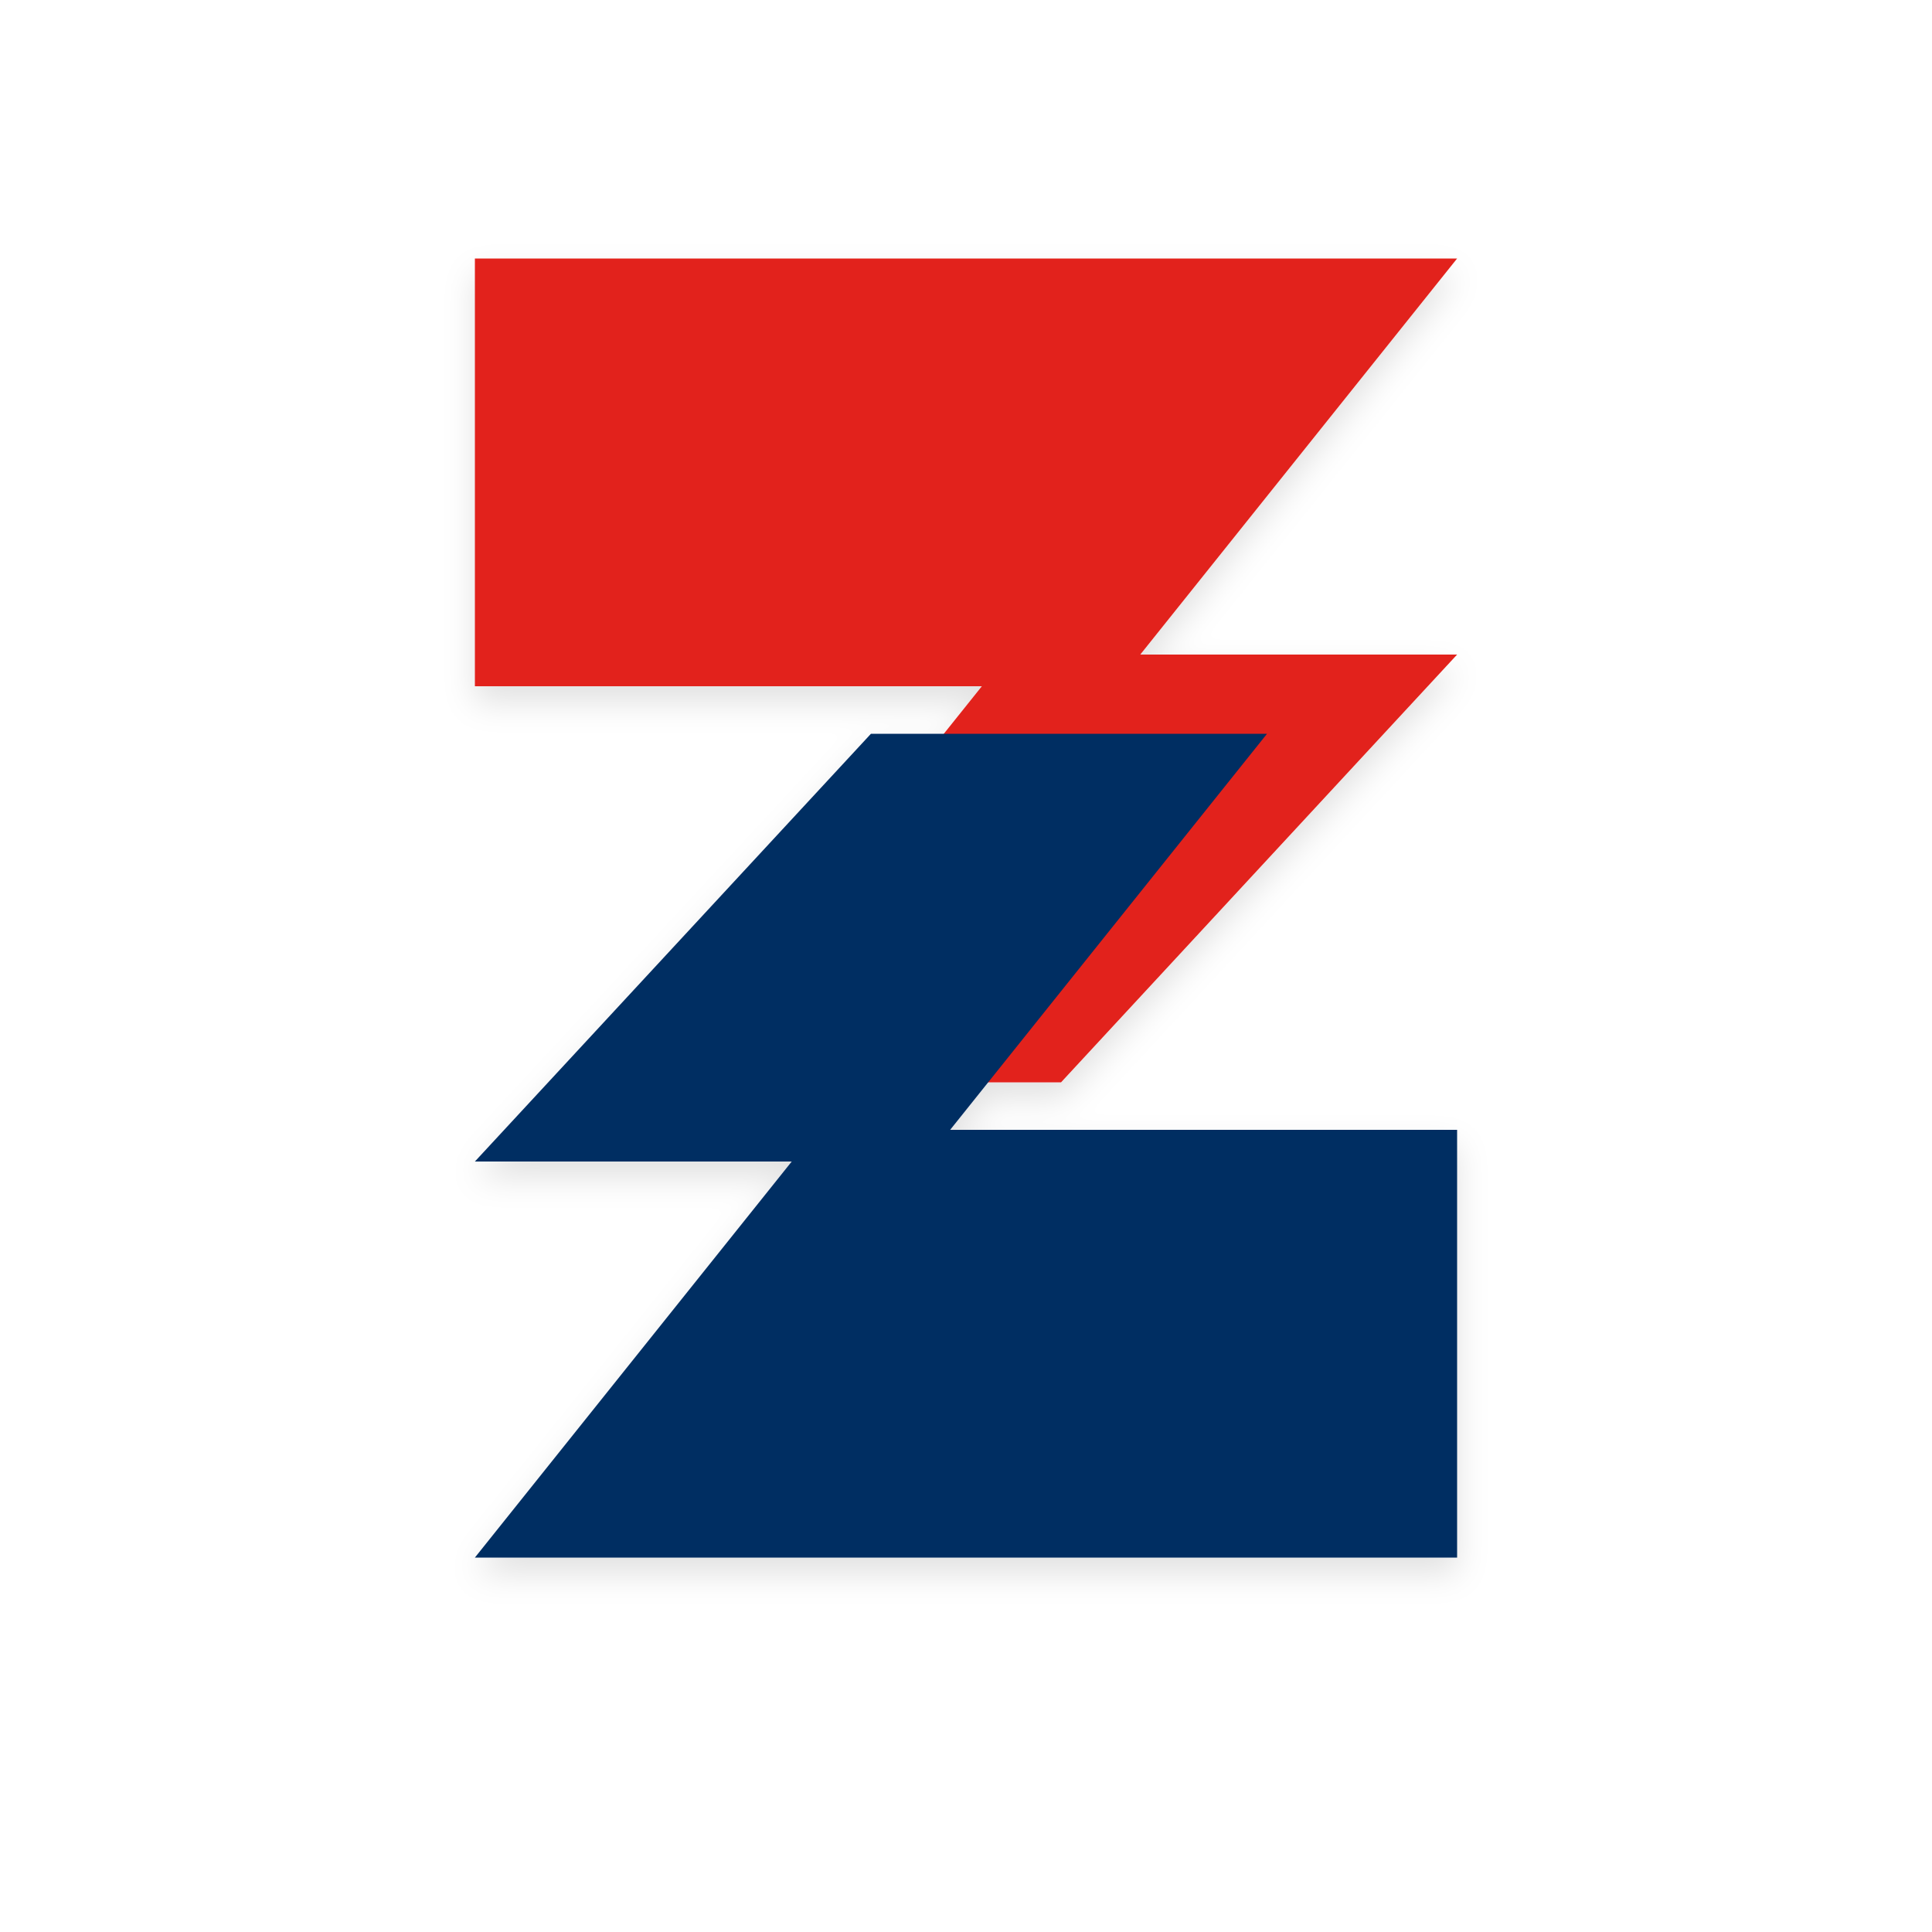
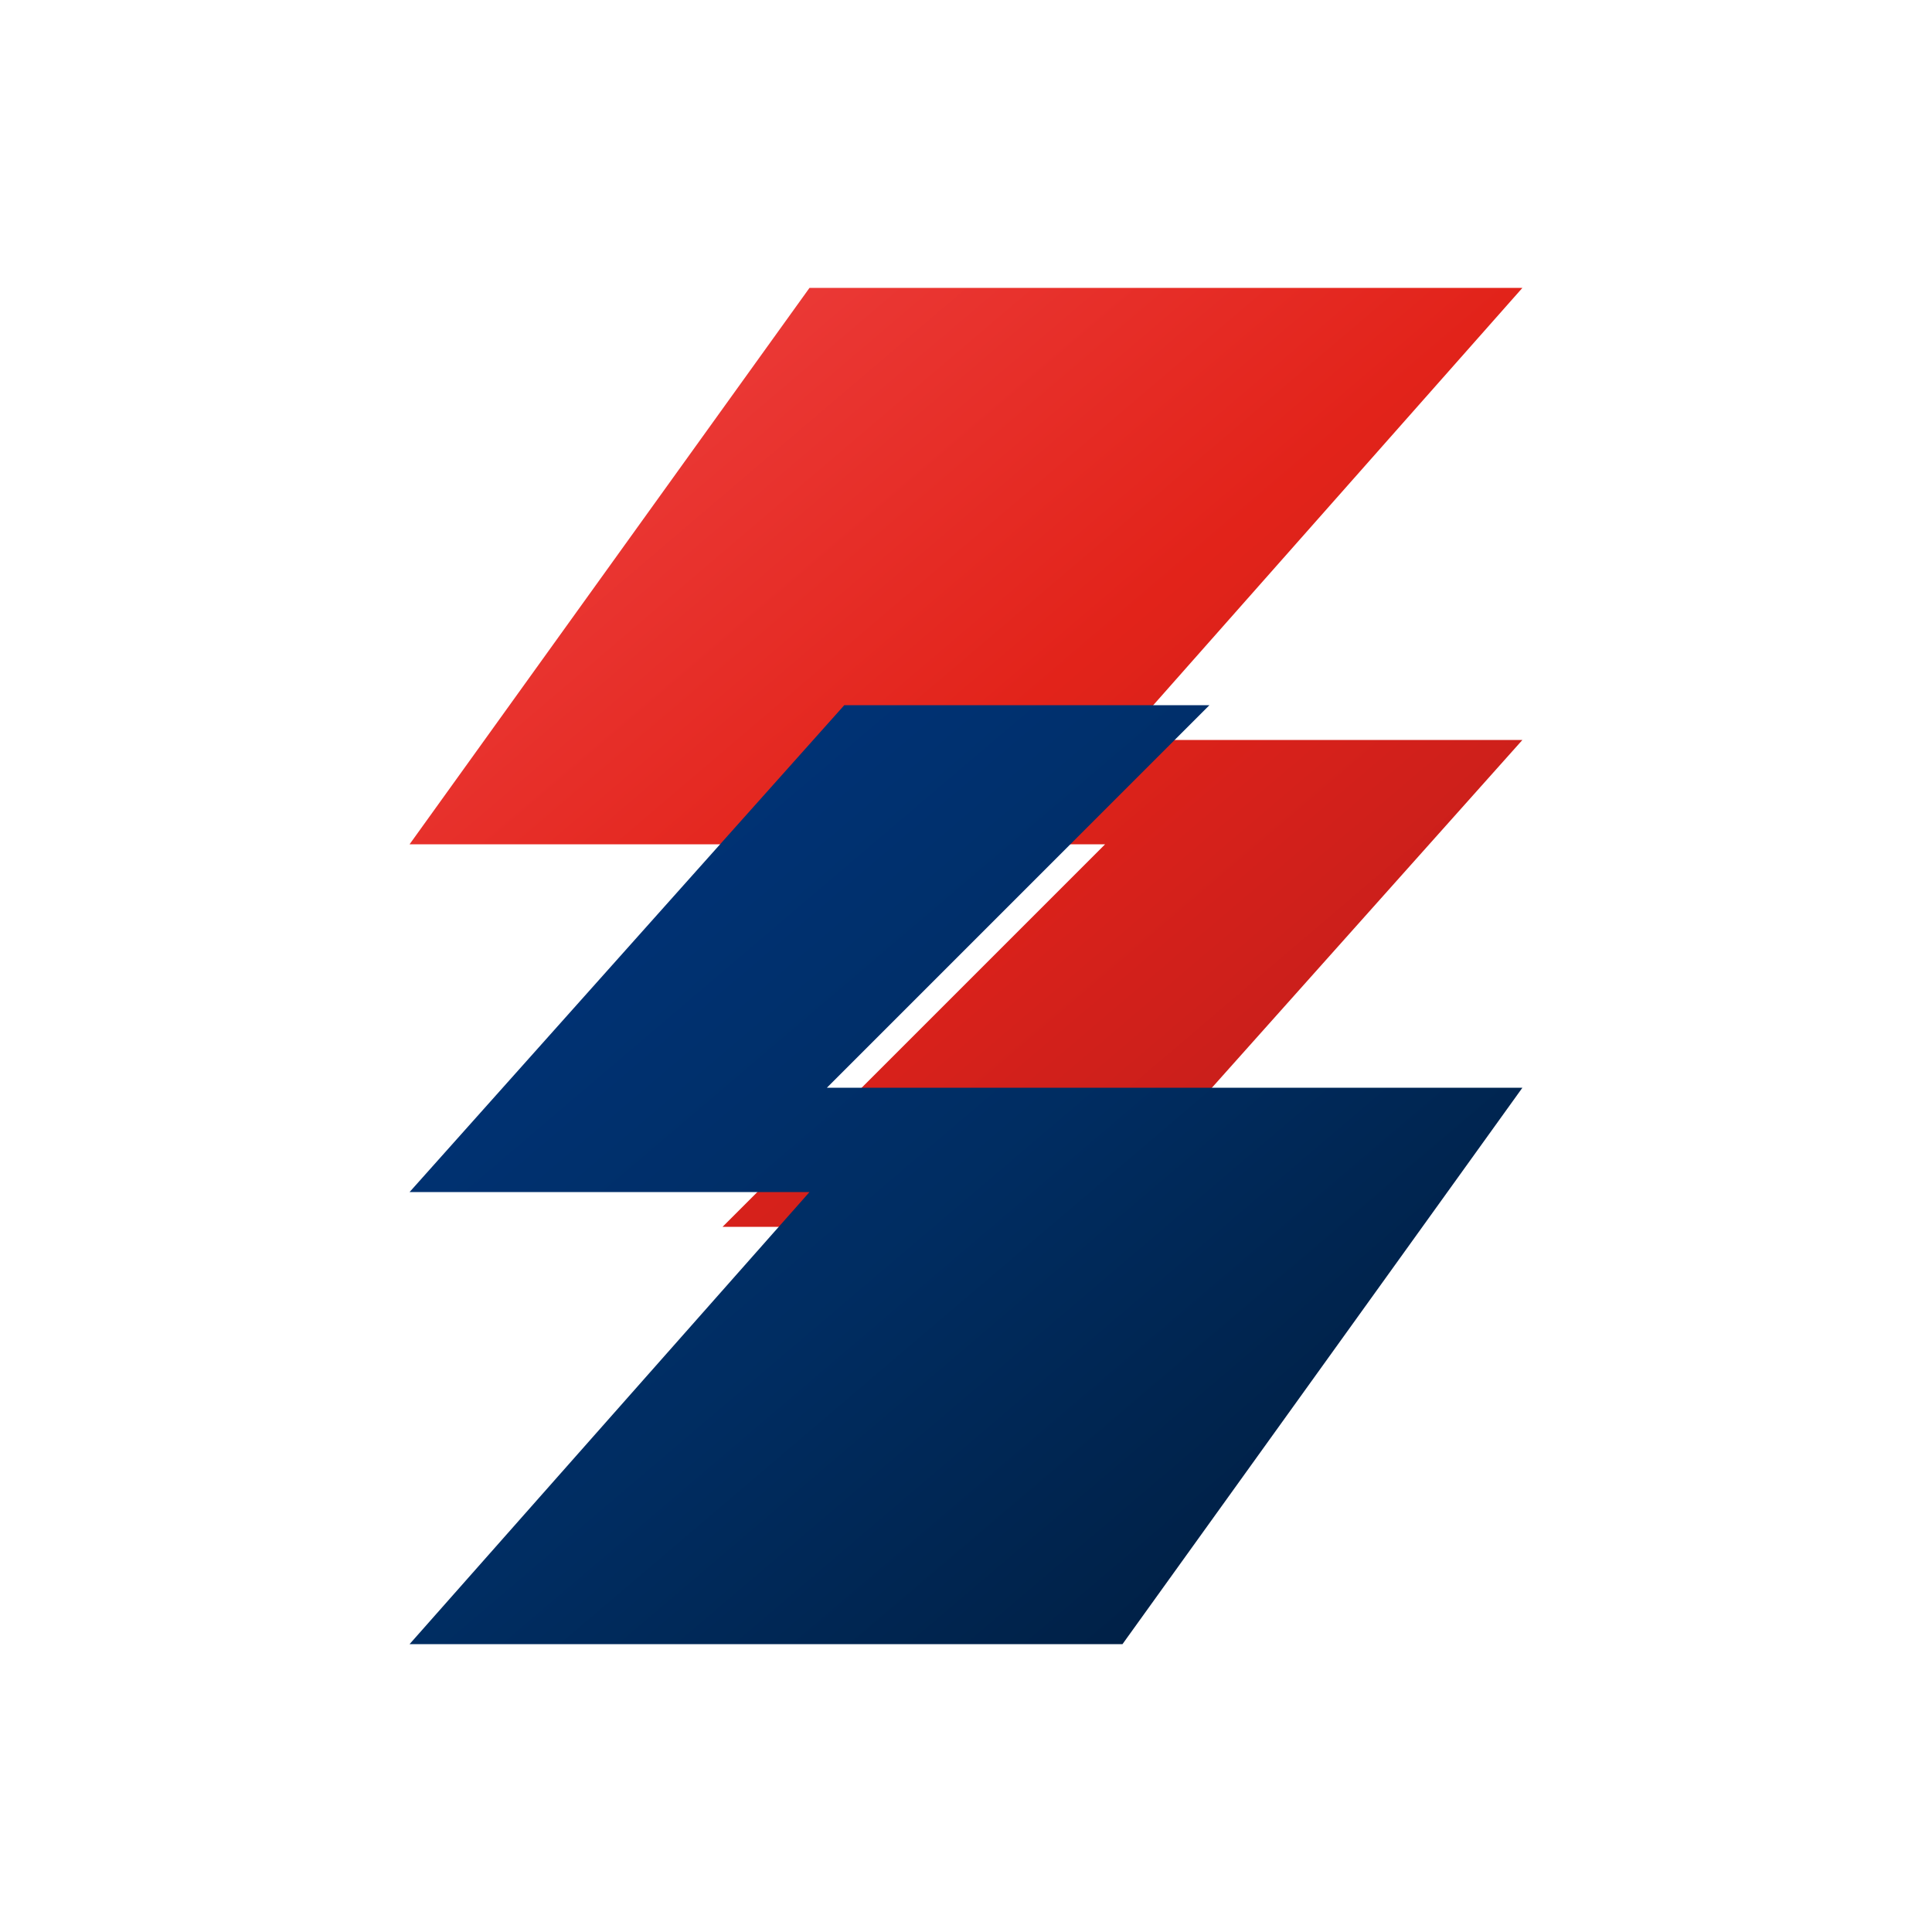
<svg xmlns="http://www.w3.org/2000/svg" viewBox="0 0 200 200" width="200" height="200">
  <defs>
-     <filter id="suzukiGlow" x="-10%" y="-10%" width="120%" height="120%">
-       <feDropShadow dx="0" dy="2" stdDeviation="2" flood-color="#000000" flood-opacity="0.12" />
-     </filter>
+     <linearGradient id="szRedGrad" x1="0%" y1="0%" x2="100%" y2="100%">
+       <stop offset="0%" stop-color="#EF4444" />
+       <stop offset="50%" stop-color="#E2231A" />
+       <stop offset="100%" stop-color="#B91C1C" />
+     </linearGradient>
+     <linearGradient id="szBlueGrad" x1="0%" y1="0%" x2="100%" y2="100%">
+       <stop offset="0%" stop-color="#003580" />
+       <stop offset="50%" stop-color="#002D62" />
+       <stop offset="100%" stop-color="#001A38" />
+     </linearGradient>
  </defs>
-   <g filter="url(#suzukiGlow)" transform="translate(18, 12) scale(0.82)">
-     <path d="M 38 18 L 162 18 L 122 68 L 162 68 L 112 122 L 62 122 L 102 72 L 38 72 Z" fill="#E2231A" />
-     <path d="M 162 182 L 38 182 L 78 132 L 38 132 L 88 78 L 138 78 L 98 128 L 162 128 Z" fill="#002D62" />
+   <g transform="translate(10, 10) scale(0.9)">
+     <path d="M 82 22 L 164 22 L 118 74 L 164 74 L 114 130 L 72 130 L 116 86 L 36 86 Z" fill="url(#szRedGrad)" />
+     <path d="M 118 178 L 36 178 L 82 126 L 36 126 L 86 70 L 128 70 L 84 114 L 164 114 Z" fill="url(#szBlueGrad)" />
  </g>
</svg>
